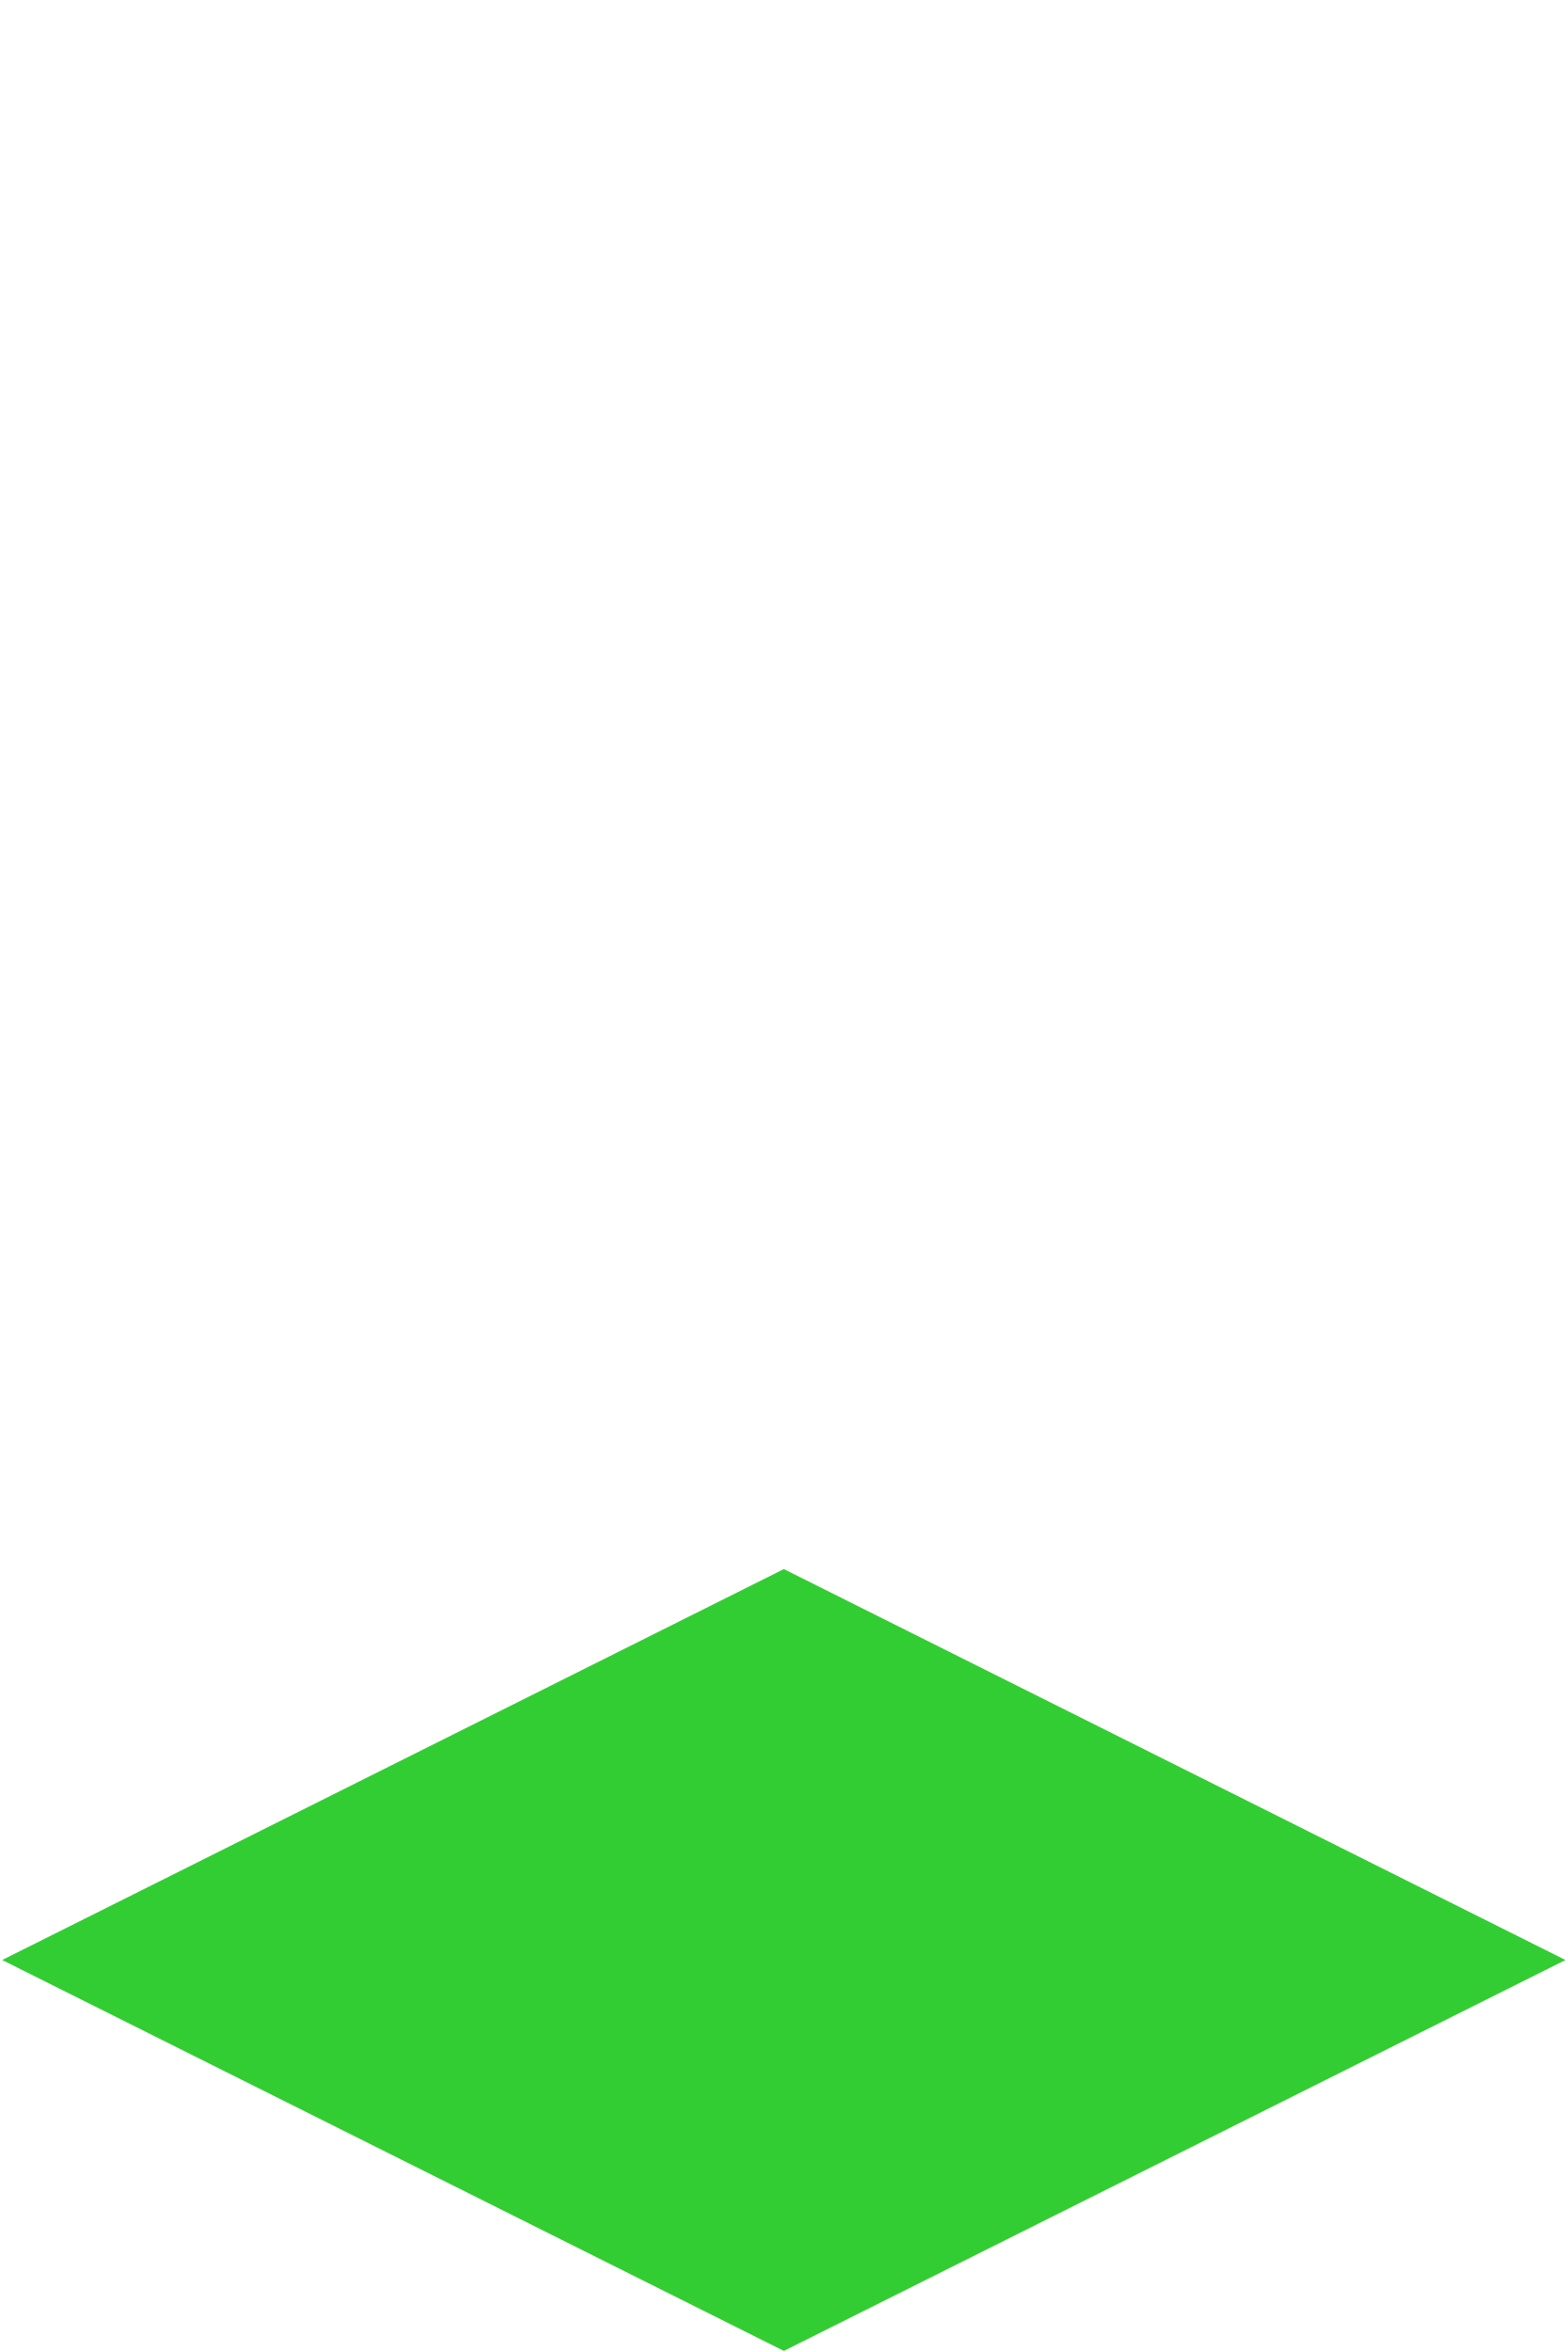
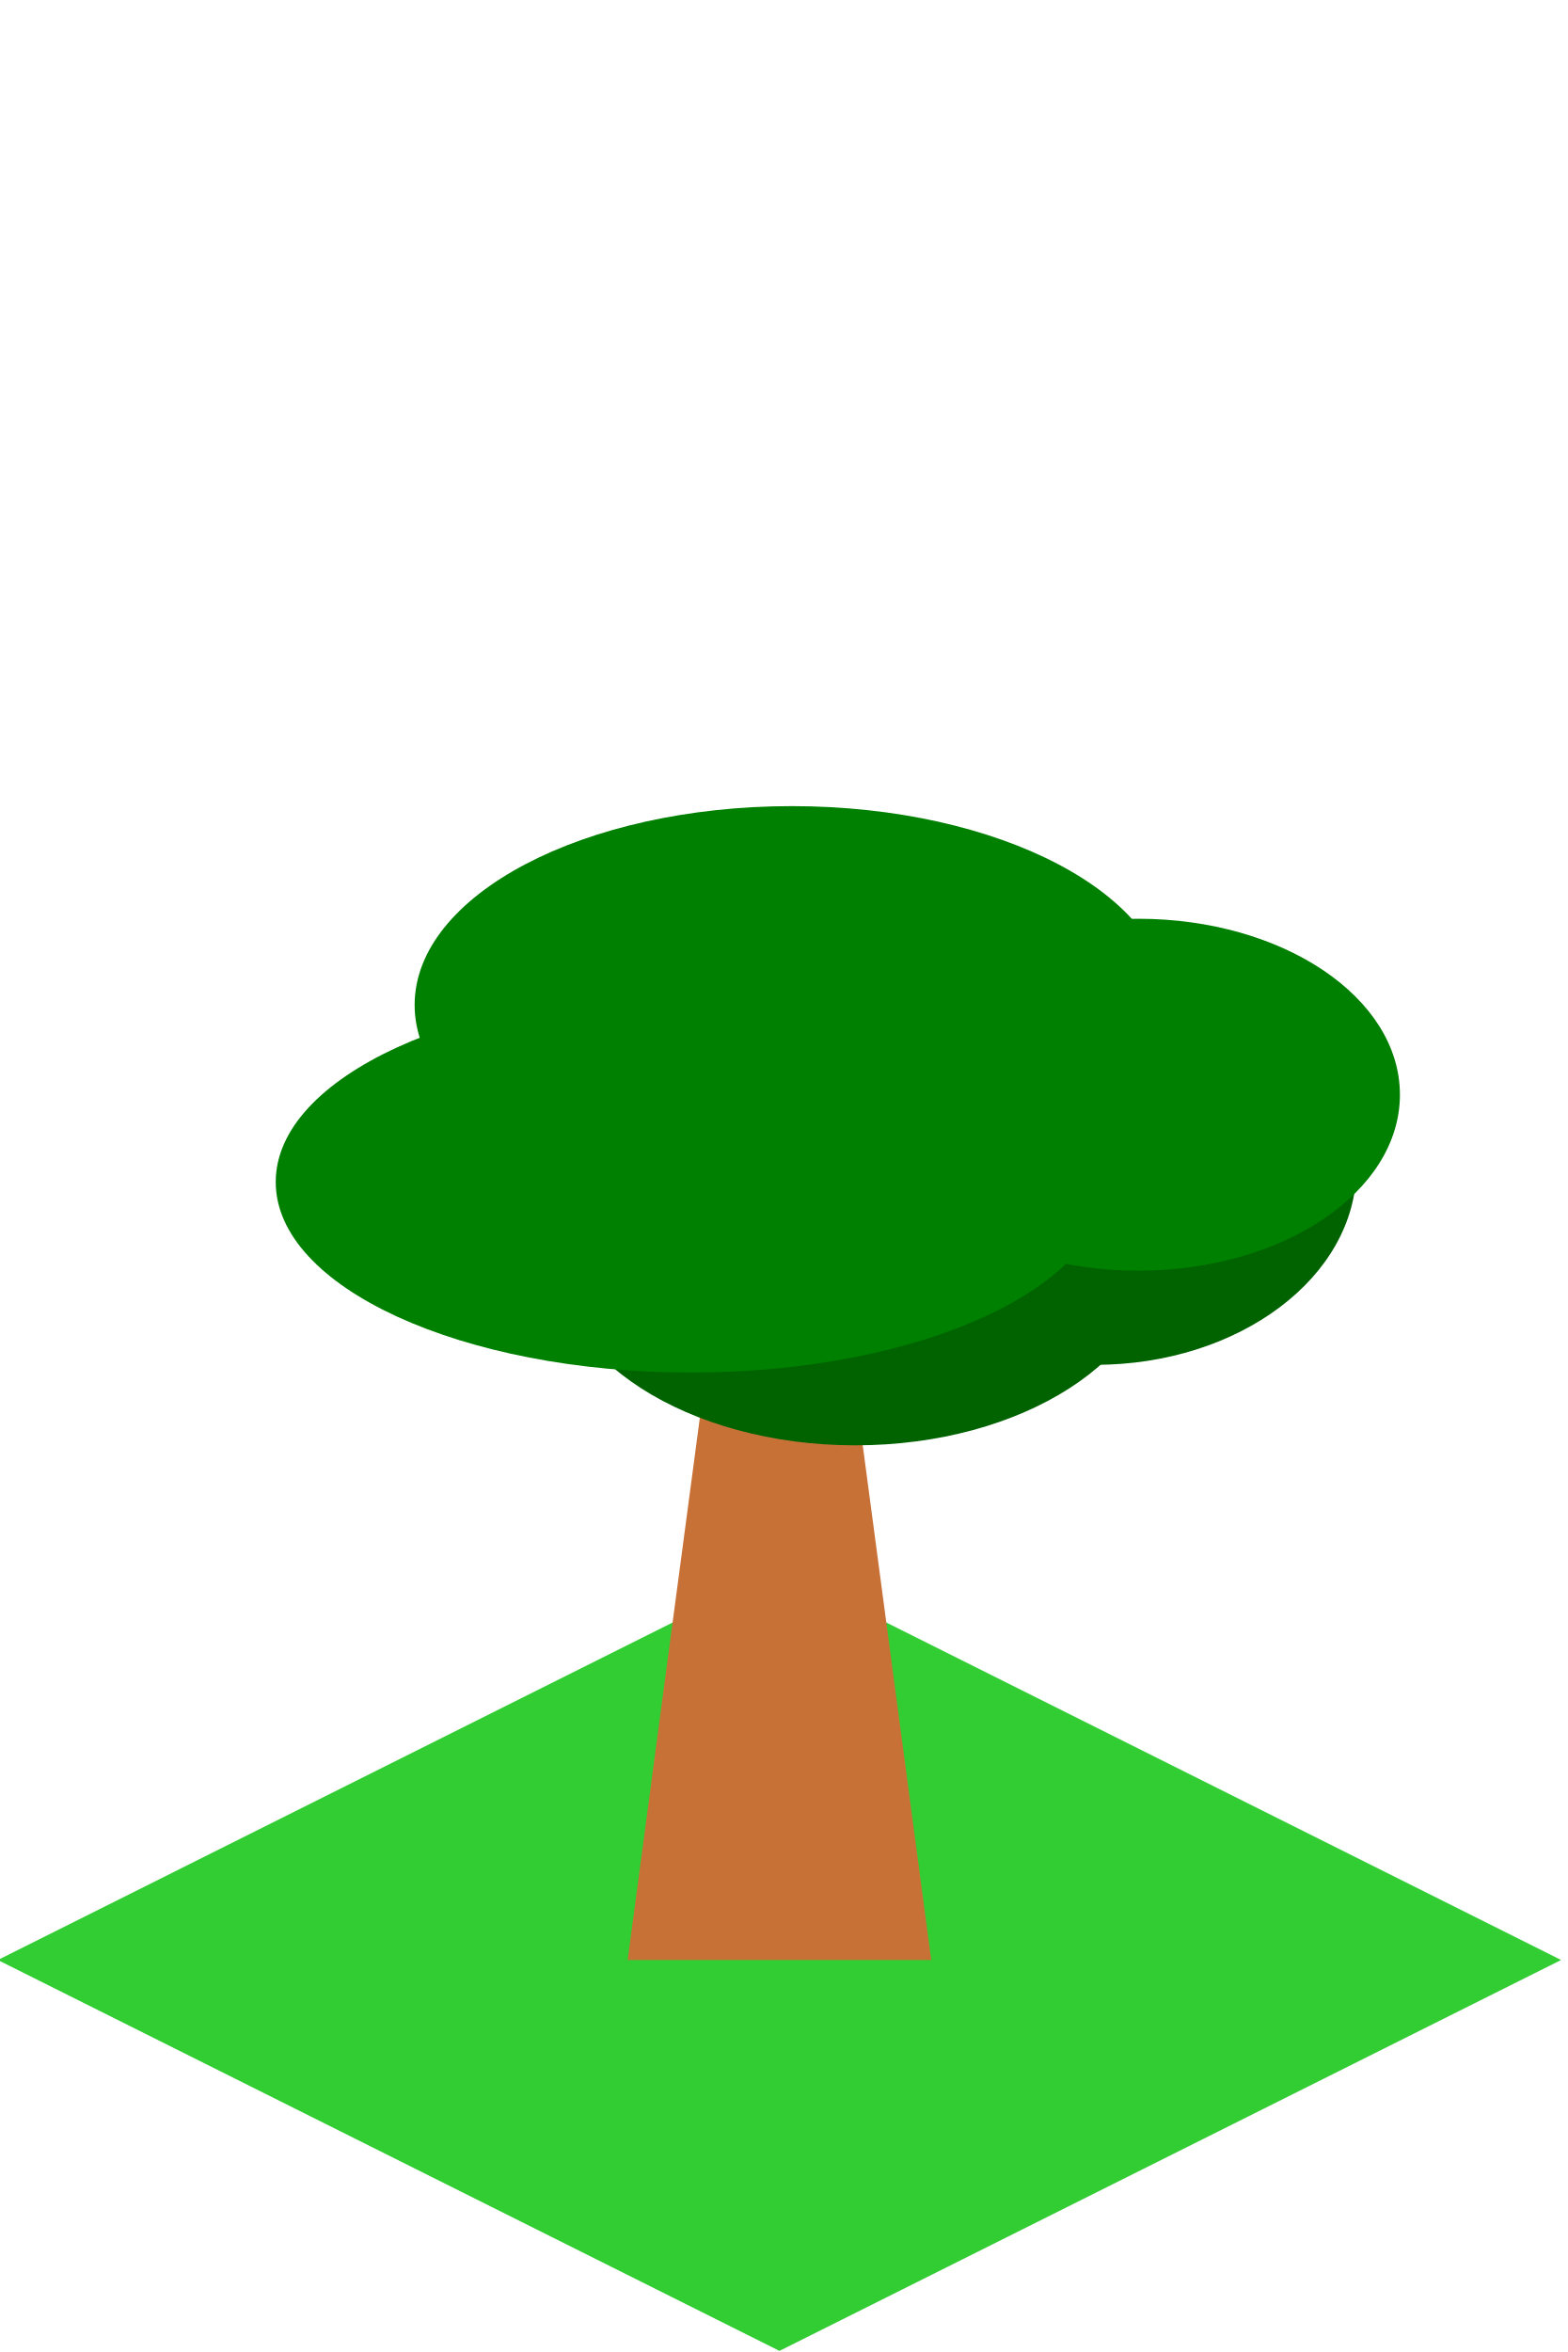
<svg xmlns="http://www.w3.org/2000/svg" width="200" height="300" viewBox="0 0 52.917 79.375" version="1.1" id="svg157">
  <defs id="defs151" />
  <g id="layer1">
-     <polygon id="polygon60" points="463.14,329.67 563.14,279.67 463.14,229.67 363.14,279.67 " class="cls-6" style="fill:#32cd32;stroke:none;stroke-width:0.251px;stroke-miterlimit:10" transform="matrix(0.2638438,0,0,0.2638453,-95.73828,-7.643663)" />
+     <ellipse style="fill:#006300;fill-opacity:1;stroke-width:0.289" id="path1680-3" cx="36.954" cy="39.422" rx="8.832" ry="6.639" />
+     <ellipse style="fill:#006300;fill-opacity:1;stroke-width:0.158" id="path1109" cx="-47.494" cy="46.915" rx="5.769" ry="4.049" />
+     <polygon id="polygon60" points="463.14,229.67 363.14,279.67 463.14,329.67 563.14,279.67 " class="cls-6" style="fill:#32cd32;stroke:none;stroke-width:0.251px;stroke-miterlimit:10" transform="matrix(0.2638438,0,0,0.2638453,-254.6363,-7.643663)" />
+     <polygon id="polygon60-9" points="463.14,229.67 363.14,279.67 463.14,329.67 563.14,279.67 " class="cls-6" style="fill:#32cd32;stroke:none;stroke-width:0.251px;stroke-miterlimit:10" transform="matrix(0.2638438,0,0,0.2638453,-175.2612,-7.643663)" />
+     <path style="fill:#c87137" id="path869" d="m 400,203.206 83.706,144.983 -167.412,0 z" transform="matrix(0.04314291,0,0,0.1643236,-70.32176,8.930335)" />
+     <ellipse style="fill:#006300;fill-opacity:1;stroke-width:0.141" id="path1091" cx="-52.442" cy="50.513" rx="6.507" ry="3.084" />
+     <ellipse style="fill:#008000;stroke-width:0.141" id="path1105" cx="-53.301" cy="45.969" rx="6.754" ry="5.397" />
+     <ellipse style="fill:#008000;stroke-width:0.141" id="path1111" cx="-53.64" cy="43.613" rx="8.725" ry="6.836" />
+     <polygon id="polygon60-9-6" points="463.14,229.67 363.14,279.67 463.14,329.67 563.14,279.67 " class="cls-6" style="fill:#32cd32;stroke:none;stroke-width:0.251px;stroke-miterlimit:10" transform="matrix(0.2638438,0,0,0.2638453,-16.51119,-7.643663)" />
+     <polygon id="polygon60-9-4" points="463.14,229.67 363.14,279.67 463.14,329.67 563.14,279.67 " class="cls-6" style="fill:#32cd32;stroke:none;stroke-width:0.251px;stroke-miterlimit:10" transform="matrix(0.2638438,0,0,0.2638453,-95.88619,-7.643663)" />
+     <path style="fill:#c87137" id="path869-1" transform="matrix(0.061205,0,0,0.2654768,1.828393,-26.29006)" d="m 400,203.206 83.706,144.983 -167.412,0 z" />
+     <ellipse style="fill:#008000;stroke-width:0.212" id="path1105-1" cx="29.907" cy="37.903" rx="10.619" ry="7.747" />
+     <ellipse style="fill:#006300;fill-opacity:1;stroke-width:0.289" id="path1690" cx="28.87" cy="42.21" rx="10.219" ry="6.567" />
+     <ellipse style="fill:#008000;stroke-width:0.273" id="path1680" cx="38.422" cy="36.944" rx="8.832" ry="5.938" />
+     <ellipse style="fill:#008000;stroke-width:0.324" id="path1684" cx="23.321" cy="39.89" rx="14.014" ry="6.43" />
+     <ellipse style="fill:#008000;stroke-width:0.361" id="path1686" cx="26.727" cy="33.917" rx="12.731" ry="6.712" />
+     <ellipse style="fill:#008000;stroke-width:0.265" id="path2781" cx="114.36" cy="63.613" rx="2.551" ry="3.969" />
+     <ellipse style="fill:#008000;stroke-width:0.265" id="path2788" cx="98.504" cy="66.24" rx="3.591" ry="2.74" />
+     <ellipse style="fill:#008000;stroke-width:0.29" id="path2790" cx="108.105" cy="63.912" rx="2.83" ry="3.591" />
+     <ellipse style="fill:#008000;stroke-width:0.265" id="path2790-48" cx="110.977" cy="66.429" rx="2.362" ry="3.591" />
+     <polygon id="polygon60-9-6-3" points="463.14,229.67 363.14,279.67 463.14,329.67 563.14,279.67 " class="cls-6" style="fill:#32cd32;stroke:none;stroke-width:0.251px;stroke-miterlimit:10" transform="matrix(0.2638438,0,0,0.2638453,62.8638,-7.643663)" />
+     <ellipse style="fill:#008000;stroke-width:0.227" id="path2779-4" cx="-181.016" cy="62.839" rx="3.402" ry="6.331" transform="scale(-1,1)" />
+     <ellipse style="fill:#008000;stroke-width:0.265" id="path2781-1" cx="-176.764" cy="65.579" rx="2.551" ry="3.969" transform="scale(-1,1)" />
+     <ellipse style="fill:#008000;stroke-width:0.265" id="path2788-4" cx="-193.678" cy="66.618" rx="3.591" ry="2.74" transform="scale(-1,1)" />
+     <ellipse style="fill:#008000;stroke-width:0.265" id="path2777" cx="102.756" cy="62.839" rx="3.685" ry="4.063" />
+     <ellipse style="fill:#008000;stroke-width:0.265" id="path2783" cx="106.441" cy="67.469" rx="3.969" ry="3.024" />
+     <ellipse style="fill:#008000;stroke-width:0.141" id="path1089" cx="-60.756" cy="48.608" rx="5.916" ry="4.266" />
  </g>
</svg>
